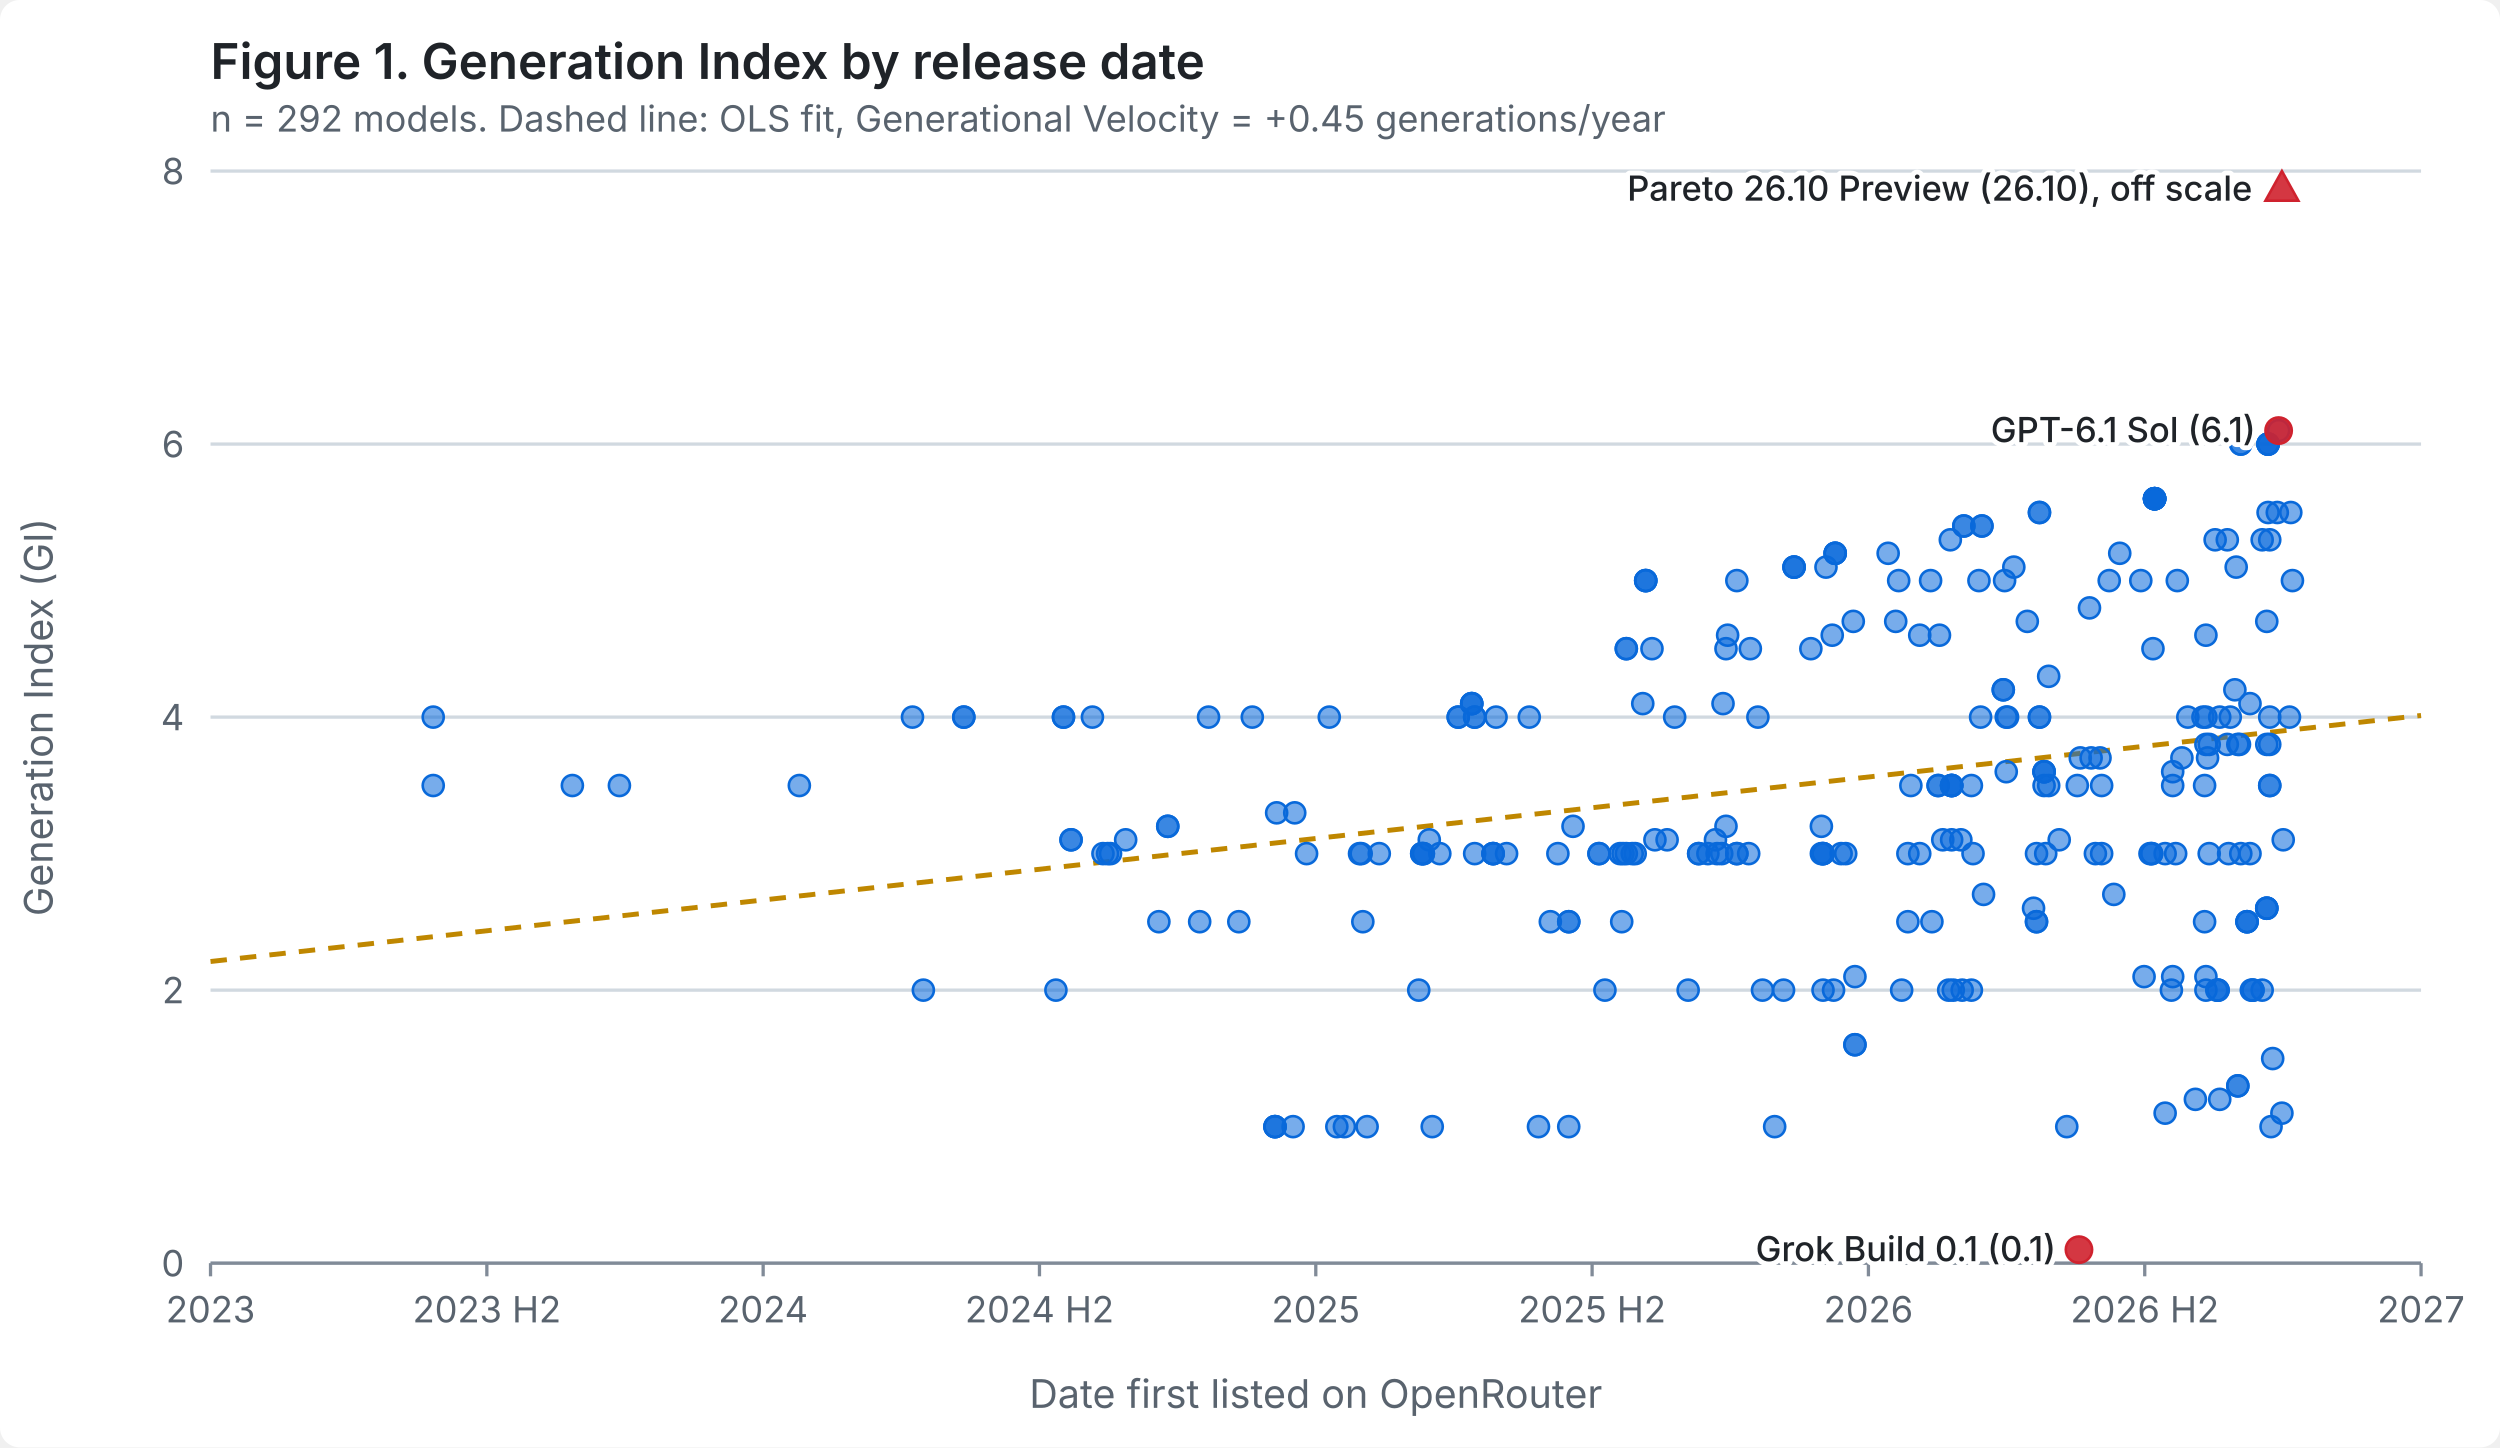
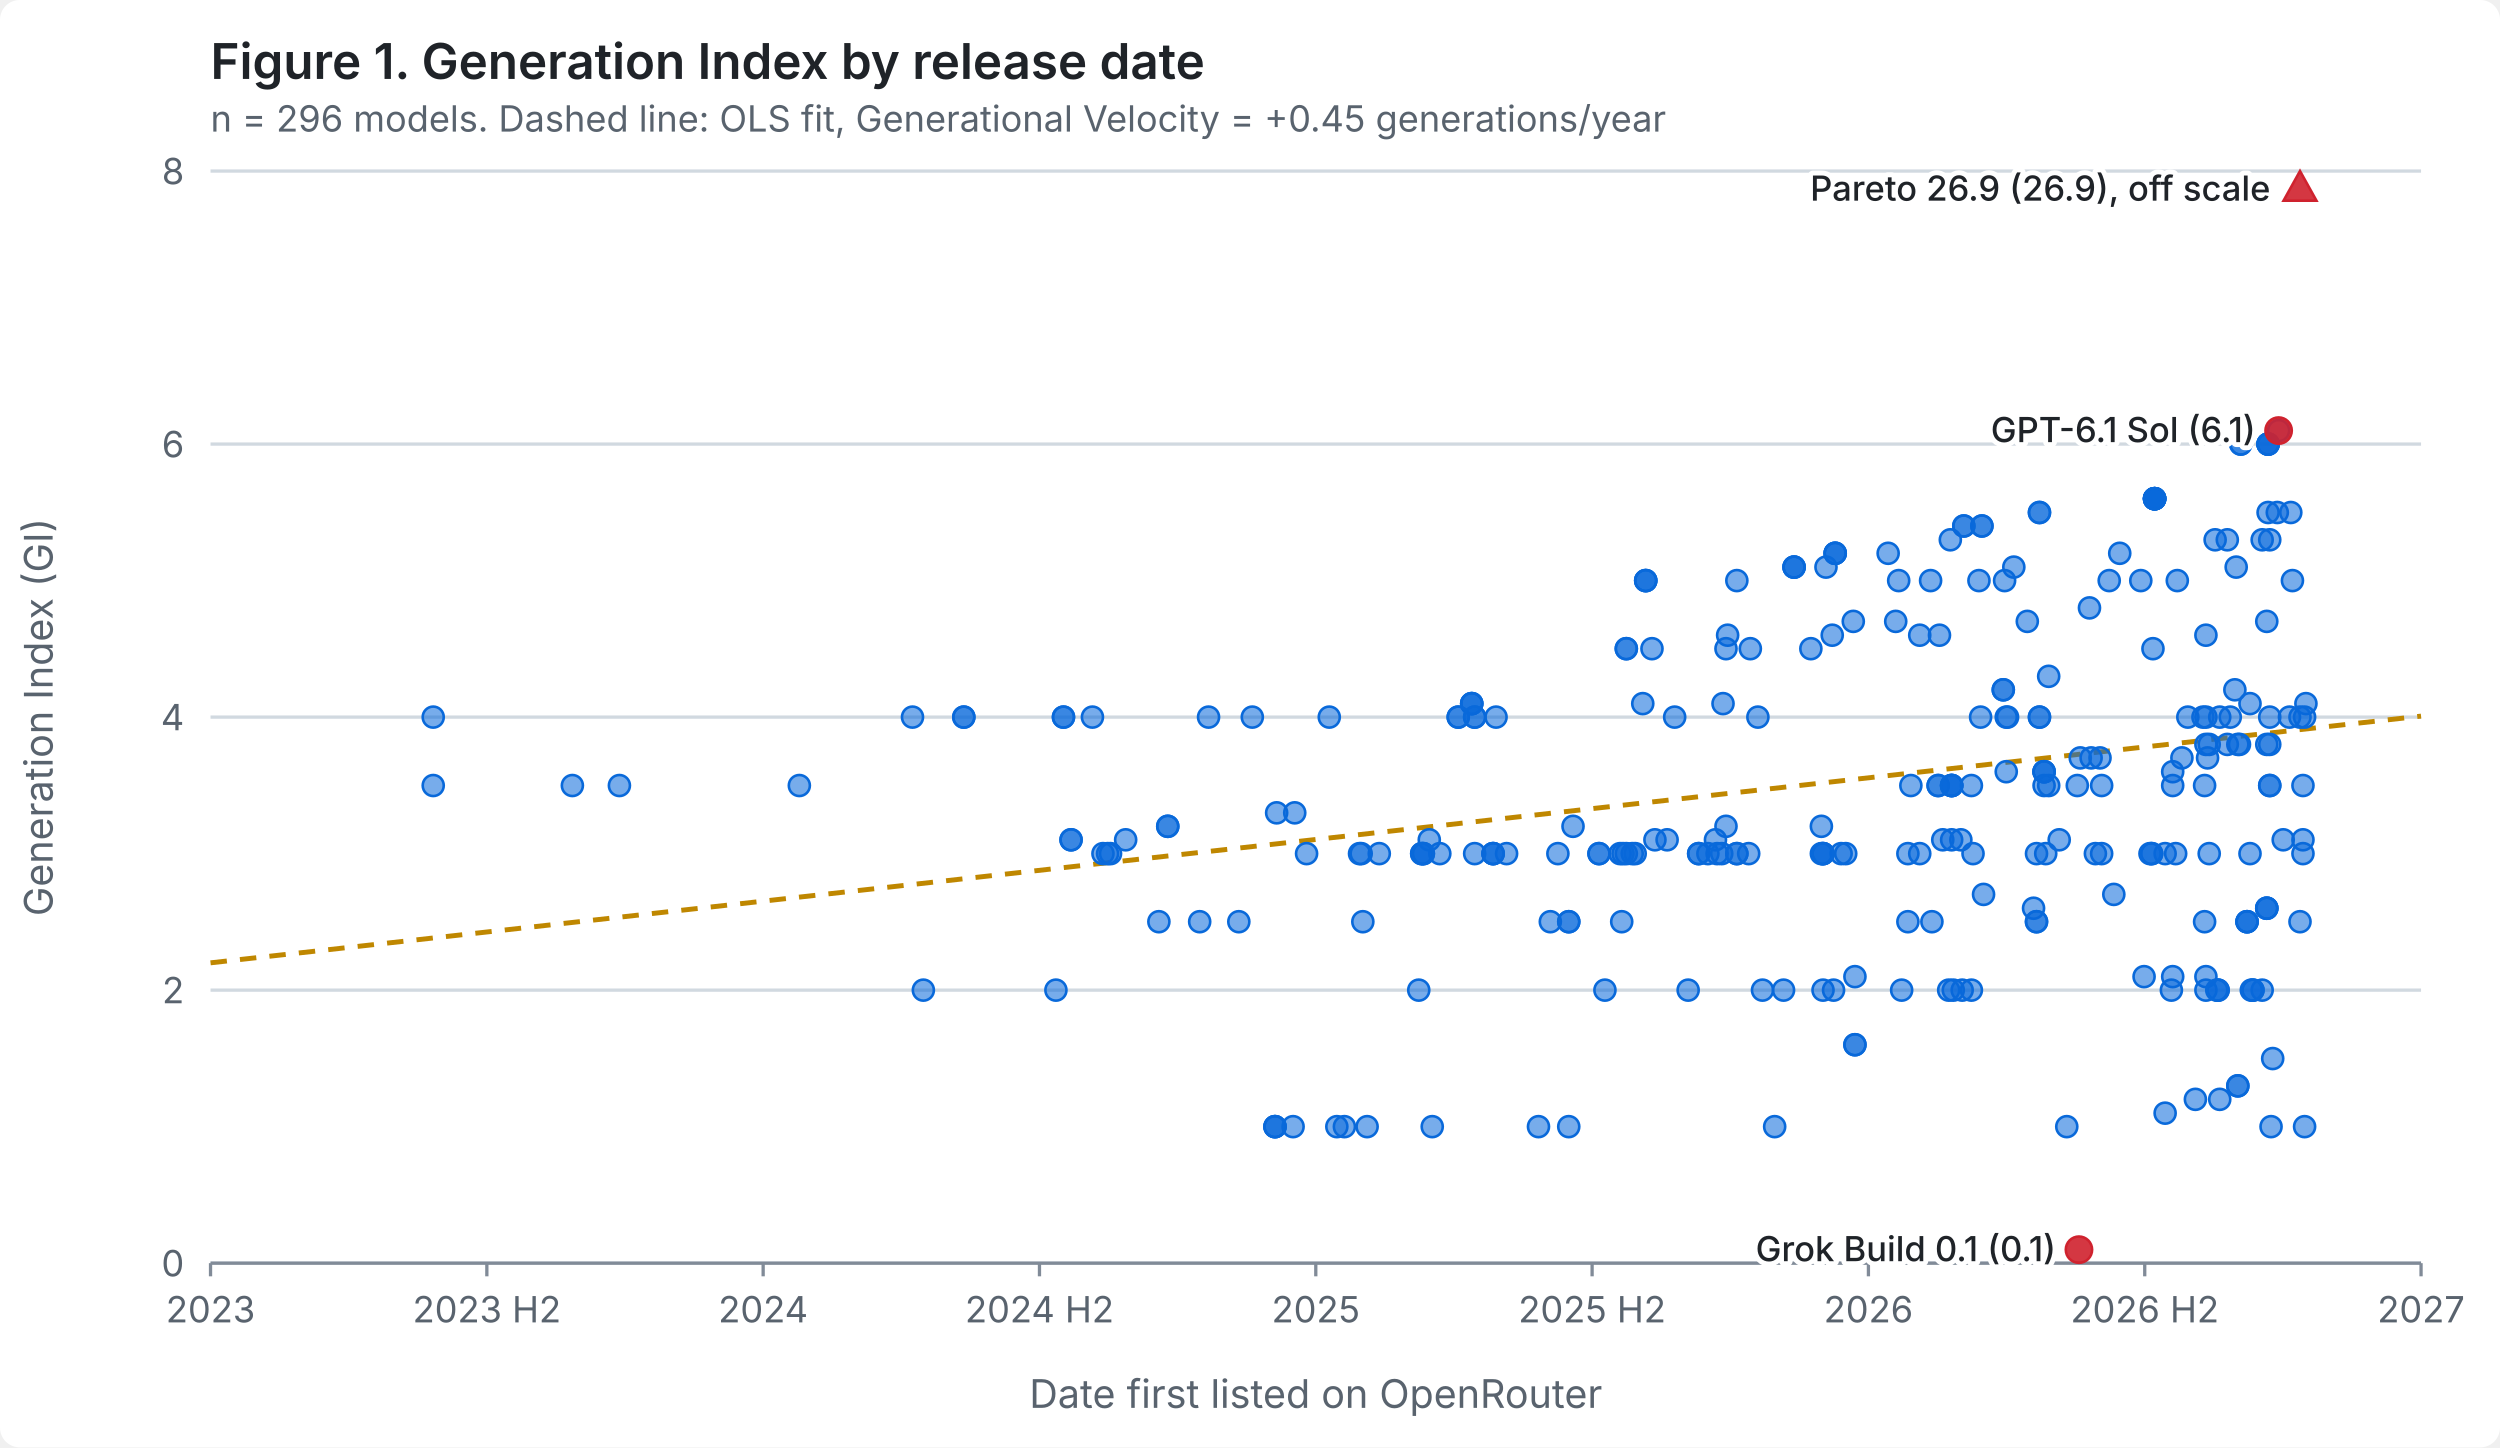
<svg xmlns="http://www.w3.org/2000/svg" viewBox="0 0 760 440" width="760" height="440" role="img" aria-label="Figure 1. Generation Index by release date">
  <style>
  .bg { fill: #ffffff; }
  .title { font: 600 15px system-ui, -apple-system, 'Segoe UI', sans-serif; fill: #1f2328; }
  .subtitle, .tick, .axis-label { font: 11px system-ui, -apple-system, 'Segoe UI', sans-serif; fill: #59636e; }
  .axis-label { font-size: 12px; }
  .grid { stroke: #d1d9e0; stroke-width: 1; }
  .axis { stroke: #818b98; stroke-width: 1; }
  .pt { fill: #0969da; fill-opacity: 0.55; stroke: #0969da; stroke-width: 0.8; }
  .pt-hi { fill: #cf222e; fill-opacity: 0.9; stroke: #cf222e; }
  .trend { stroke: #bf8700; stroke-width: 1.5; stroke-dasharray: 5 4; fill: none; }
  .label { font: 500 10.5px system-ui, -apple-system, 'Segoe UI', sans-serif; fill: #1f2328; paint-order: stroke; stroke: #ffffff; stroke-width: 3px; stroke-linejoin: round; }
  @media (prefers-color-scheme: dark) {
    .bg { fill: #0d1117; }
    .title, .label { fill: #e6edf3; }
    .label { stroke: #0d1117; }
    .subtitle, .tick, .axis-label { fill: #9198a1; }
    .grid { stroke: #2f3742; }
    .axis { stroke: #656c76; }
    .pt { fill: #4493f8; stroke: #4493f8; }
    .pt-hi { fill: #ff7b72; stroke: #ff7b72; }
    .trend { stroke: #d29922; }
  }
</style>
  <rect class="bg" width="760" height="440" rx="6" />
  <text class="title" x="64" y="24">Figure 1. Generation Index by release date</text>
-   <text class="subtitle" x="64" y="40">n = 292 models. Dashed line: OLS fit, Generational Velocity = +0.45 generations/year</text>
+   <text class="subtitle" x="64" y="40">n = 296 models. Dashed line: OLS fit, Generational Velocity = +0.45 generations/year</text>
  <line class="grid" x1="64" x2="736" y1="384.0" y2="384.0" />
  <text class="tick" x="56" y="388.0" text-anchor="end">0</text>
  <line class="grid" x1="64" x2="736" y1="301.0" y2="301.0" />
  <text class="tick" x="56" y="305.0" text-anchor="end">2</text>
  <line class="grid" x1="64" x2="736" y1="218.0" y2="218.0" />
  <text class="tick" x="56" y="222.0" text-anchor="end">4</text>
  <line class="grid" x1="64" x2="736" y1="135.0" y2="135.0" />
  <text class="tick" x="56" y="139.0" text-anchor="end">6</text>
  <line class="grid" x1="64" x2="736" y1="52.0" y2="52.0" />
  <text class="tick" x="56" y="56.0" text-anchor="end">8</text>
  <line class="axis" x1="64.0" x2="64.0" y1="384" y2="388" />
  <text class="tick" x="64.0" y="402" text-anchor="middle">2023</text>
  <line class="axis" x1="148.0" x2="148.0" y1="384" y2="388" />
  <text class="tick" x="148.0" y="402" text-anchor="middle">2023 H2</text>
  <line class="axis" x1="232.0" x2="232.0" y1="384" y2="388" />
  <text class="tick" x="232.0" y="402" text-anchor="middle">2024</text>
  <line class="axis" x1="316.0" x2="316.0" y1="384" y2="388" />
  <text class="tick" x="316.0" y="402" text-anchor="middle">2024 H2</text>
  <line class="axis" x1="400.0" x2="400.0" y1="384" y2="388" />
  <text class="tick" x="400.0" y="402" text-anchor="middle">2025</text>
  <line class="axis" x1="484.0" x2="484.0" y1="384" y2="388" />
  <text class="tick" x="484.0" y="402" text-anchor="middle">2025 H2</text>
  <line class="axis" x1="568.0" x2="568.0" y1="384" y2="388" />
  <text class="tick" x="568.0" y="402" text-anchor="middle">2026</text>
  <line class="axis" x1="652.0" x2="652.0" y1="384" y2="388" />
  <text class="tick" x="652.0" y="402" text-anchor="middle">2026 H2</text>
  <line class="axis" x1="736.0" x2="736.0" y1="384" y2="388" />
  <text class="tick" x="736.0" y="402" text-anchor="middle">2027</text>
  <line class="axis" x1="64" x2="736" y1="384" y2="384" />
  <text class="axis-label" x="400.0" y="428" text-anchor="middle">Date first listed on OpenRouter</text>
  <text class="axis-label" transform="translate(16 218.0) rotate(-90)" text-anchor="middle">Generation Index (GI)</text>
-   <line class="trend" x1="64.0" y1="292.3" x2="736.0" y2="217.5" />
-   <path class="pt pt-hi" d="M693.7 52.0 L698.7 61.0 L688.7 61.0 Z" />
-   <text class="label" x="684.7" y="61.0" text-anchor="end">Pareto 26.10 Preview (26.10), off scale</text>
+   <line class="trend" x1="64.0" y1="292.7" x2="736.0" y2="217.7" />
+   <path class="pt pt-hi" d="M699.2 52.0 L704.2 61.0 L694.2 61.0 Z" />
+   <text class="label" x="690.2" y="61.0" text-anchor="end">Pareto 26.9 (26.9), off scale</text>
  <circle class="pt" cx="692.7" cy="130.9" r="3.2" />
  <circle class="pt" cx="681.2" cy="135.0" r="3.2" />
  <circle class="pt" cx="689.5" cy="135.0" r="3.2" />
  <circle class="pt" cx="689.5" cy="135.0" r="3.2" />
  <circle class="pt" cx="681.2" cy="135.0" r="3.2" />
  <circle class="pt" cx="689.5" cy="135.0" r="3.2" />
  <circle class="pt" cx="689.5" cy="135.0" r="3.2" />
  <circle class="pt" cx="655.0" cy="151.6" r="3.2" />
  <circle class="pt" cx="655.0" cy="151.6" r="3.2" />
  <circle class="pt" cx="655.0" cy="151.6" r="3.2" />
  <circle class="pt" cx="655.0" cy="151.6" r="3.2" />
  <circle class="pt" cx="655.0" cy="151.6" r="3.2" />
  <circle class="pt" cx="655.0" cy="151.6" r="3.2" />
  <circle class="pt" cx="692.3" cy="155.8" r="3.2" />
  <circle class="pt" cx="696.4" cy="155.8" r="3.2" />
  <circle class="pt" cx="689.5" cy="155.8" r="3.2" />
  <circle class="pt" cx="620.0" cy="155.8" r="3.2" />
  <circle class="pt" cx="620.0" cy="155.8" r="3.2" />
  <circle class="pt" cx="602.5" cy="159.9" r="3.2" />
  <circle class="pt" cx="602.5" cy="159.9" r="3.2" />
  <circle class="pt" cx="597.0" cy="159.9" r="3.2" />
  <circle class="pt" cx="597.0" cy="159.9" r="3.2" />
  <circle class="pt" cx="687.7" cy="164.1" r="3.2" />
  <circle class="pt" cx="592.9" cy="164.1" r="3.2" />
  <circle class="pt" cx="677.1" cy="164.1" r="3.2" />
  <circle class="pt" cx="690.0" cy="164.1" r="3.2" />
  <circle class="pt" cx="673.4" cy="164.1" r="3.2" />
  <circle class="pt" cx="574.0" cy="168.2" r="3.2" />
  <circle class="pt" cx="557.9" cy="168.2" r="3.2" />
  <circle class="pt" cx="557.9" cy="168.2" r="3.2" />
  <circle class="pt" cx="557.9" cy="168.2" r="3.2" />
  <circle class="pt" cx="644.4" cy="168.2" r="3.2" />
  <circle class="pt" cx="545.4" cy="172.4" r="3.2" />
  <circle class="pt" cx="555.1" cy="172.4" r="3.2" />
  <circle class="pt" cx="679.8" cy="172.4" r="3.2" />
  <circle class="pt" cx="545.4" cy="172.4" r="3.2" />
  <circle class="pt" cx="545.4" cy="172.4" r="3.2" />
  <circle class="pt" cx="612.2" cy="172.4" r="3.2" />
  <circle class="pt" cx="650.8" cy="176.5" r="3.2" />
  <circle class="pt" cx="641.2" cy="176.5" r="3.2" />
  <circle class="pt" cx="696.9" cy="176.5" r="3.2" />
  <circle class="pt" cx="661.9" cy="176.5" r="3.2" />
  <circle class="pt" cx="609.4" cy="176.5" r="3.2" />
  <circle class="pt" cx="601.6" cy="176.5" r="3.2" />
  <circle class="pt" cx="500.3" cy="176.5" r="3.2" />
  <circle class="pt" cx="500.3" cy="176.5" r="3.2" />
  <circle class="pt" cx="577.2" cy="176.5" r="3.2" />
  <circle class="pt" cx="528.0" cy="176.5" r="3.2" />
  <circle class="pt" cx="500.3" cy="176.5" r="3.2" />
  <circle class="pt" cx="586.9" cy="176.5" r="3.2" />
  <circle class="pt" cx="635.2" cy="184.8" r="3.2" />
  <circle class="pt" cx="616.3" cy="188.9" r="3.2" />
  <circle class="pt" cx="576.3" cy="188.9" r="3.2" />
  <circle class="pt" cx="689.1" cy="188.9" r="3.2" />
  <circle class="pt" cx="563.4" cy="188.9" r="3.2" />
  <circle class="pt" cx="589.6" cy="193.1" r="3.2" />
  <circle class="pt" cx="583.6" cy="193.1" r="3.2" />
  <circle class="pt" cx="670.6" cy="193.1" r="3.2" />
  <circle class="pt" cx="557.0" cy="193.1" r="3.2" />
  <circle class="pt" cx="525.2" cy="193.1" r="3.2" />
  <circle class="pt" cx="524.7" cy="197.2" r="3.2" />
  <circle class="pt" cx="532.1" cy="197.2" r="3.2" />
  <circle class="pt" cx="550.5" cy="197.2" r="3.2" />
  <circle class="pt" cx="494.4" cy="197.2" r="3.2" />
  <circle class="pt" cx="654.5" cy="197.2" r="3.2" />
  <circle class="pt" cx="502.2" cy="197.2" r="3.2" />
  <circle class="pt" cx="494.4" cy="197.2" r="3.2" />
  <circle class="pt" cx="622.8" cy="205.6" r="3.2" />
  <circle class="pt" cx="609.0" cy="209.7" r="3.2" />
  <circle class="pt" cx="679.4" cy="209.7" r="3.2" />
  <circle class="pt" cx="609.0" cy="209.7" r="3.2" />
+   <circle class="pt" cx="701.0" cy="213.9" r="3.2" />
  <circle class="pt" cx="684.0" cy="213.9" r="3.2" />
  <circle class="pt" cx="523.8" cy="213.9" r="3.2" />
  <circle class="pt" cx="499.4" cy="213.9" r="3.2" />
  <circle class="pt" cx="447.4" cy="213.9" r="3.2" />
  <circle class="pt" cx="447.4" cy="213.9" r="3.2" />
  <circle class="pt" cx="447.4" cy="213.9" r="3.2" />
  <circle class="pt" cx="674.8" cy="218.0" r="3.2" />
  <circle class="pt" cx="323.3" cy="218.0" r="3.2" />
  <circle class="pt" cx="620.0" cy="218.0" r="3.2" />
  <circle class="pt" cx="665.1" cy="218.0" r="3.2" />
  <circle class="pt" cx="620.0" cy="218.0" r="3.2" />
  <circle class="pt" cx="670.6" cy="218.0" r="3.2" />
  <circle class="pt" cx="293.0" cy="218.0" r="3.2" />
  <circle class="pt" cx="332.1" cy="218.0" r="3.2" />
  <circle class="pt" cx="380.7" cy="218.0" r="3.2" />
  <circle class="pt" cx="534.4" cy="218.0" r="3.2" />
  <circle class="pt" cx="454.8" cy="218.0" r="3.2" />
  <circle class="pt" cx="443.3" cy="218.0" r="3.2" />
-   <circle class="pt" cx="464.9" cy="218.0" r="3.2" />
  <circle class="pt" cx="610.3" cy="218.0" r="3.2" />
  <circle class="pt" cx="696.0" cy="218.0" r="3.2" />
  <circle class="pt" cx="602.1" cy="218.0" r="3.2" />
+   <circle class="pt" cx="700.6" cy="218.0" r="3.2" />
+   <circle class="pt" cx="699.2" cy="218.0" r="3.2" />
  <circle class="pt" cx="367.4" cy="218.0" r="3.2" />
  <circle class="pt" cx="443.3" cy="218.0" r="3.2" />
  <circle class="pt" cx="509.1" cy="218.0" r="3.2" />
  <circle class="pt" cx="448.3" cy="218.0" r="3.2" />
  <circle class="pt" cx="690.0" cy="218.0" r="3.2" />
  <circle class="pt" cx="609.9" cy="218.0" r="3.2" />
  <circle class="pt" cx="277.4" cy="218.0" r="3.2" />
  <circle class="pt" cx="323.3" cy="218.0" r="3.2" />
  <circle class="pt" cx="678.0" cy="218.0" r="3.2" />
  <circle class="pt" cx="669.7" cy="218.0" r="3.2" />
  <circle class="pt" cx="448.3" cy="218.0" r="3.2" />
  <circle class="pt" cx="293.0" cy="218.0" r="3.2" />
  <circle class="pt" cx="404.1" cy="218.0" r="3.2" />
  <circle class="pt" cx="131.7" cy="218.0" r="3.2" />
  <circle class="pt" cx="680.8" cy="226.3" r="3.2" />
  <circle class="pt" cx="689.1" cy="226.3" r="3.2" />
  <circle class="pt" cx="670.6" cy="226.3" r="3.2" />
  <circle class="pt" cx="690.0" cy="226.3" r="3.2" />
  <circle class="pt" cx="680.3" cy="226.3" r="3.2" />
  <circle class="pt" cx="677.1" cy="226.3" r="3.2" />
  <circle class="pt" cx="671.6" cy="226.3" r="3.2" />
  <circle class="pt" cx="671.1" cy="230.4" r="3.2" />
  <circle class="pt" cx="635.7" cy="230.4" r="3.2" />
  <circle class="pt" cx="663.3" cy="230.4" r="3.2" />
  <circle class="pt" cx="638.4" cy="230.4" r="3.2" />
  <circle class="pt" cx="632.4" cy="230.4" r="3.2" />
  <circle class="pt" cx="660.5" cy="234.6" r="3.2" />
  <circle class="pt" cx="621.4" cy="234.6" r="3.2" />
  <circle class="pt" cx="621.4" cy="234.6" r="3.2" />
  <circle class="pt" cx="609.9" cy="234.6" r="3.2" />
  <circle class="pt" cx="621.4" cy="234.6" r="3.2" />
  <circle class="pt" cx="638.9" cy="238.8" r="3.2" />
  <circle class="pt" cx="243.0" cy="238.8" r="3.2" />
  <circle class="pt" cx="589.2" cy="238.8" r="3.2" />
  <circle class="pt" cx="621.4" cy="238.8" r="3.2" />
  <circle class="pt" cx="670.2" cy="238.8" r="3.2" />
  <circle class="pt" cx="188.3" cy="238.8" r="3.2" />
  <circle class="pt" cx="660.5" cy="238.8" r="3.2" />
+   <circle class="pt" cx="700.1" cy="238.8" r="3.2" />
  <circle class="pt" cx="622.8" cy="238.8" r="3.2" />
  <circle class="pt" cx="174.0" cy="238.8" r="3.2" />
  <circle class="pt" cx="593.3" cy="238.8" r="3.2" />
  <circle class="pt" cx="589.2" cy="238.8" r="3.2" />
  <circle class="pt" cx="631.5" cy="238.8" r="3.2" />
  <circle class="pt" cx="593.3" cy="238.8" r="3.2" />
  <circle class="pt" cx="580.9" cy="238.8" r="3.2" />
  <circle class="pt" cx="690.0" cy="238.8" r="3.2" />
  <circle class="pt" cx="131.7" cy="238.8" r="3.2" />
  <circle class="pt" cx="593.3" cy="238.8" r="3.2" />
  <circle class="pt" cx="593.3" cy="238.8" r="3.2" />
  <circle class="pt" cx="599.3" cy="238.8" r="3.2" />
  <circle class="pt" cx="690.0" cy="238.8" r="3.2" />
  <circle class="pt" cx="388.1" cy="247.1" r="3.2" />
  <circle class="pt" cx="393.6" cy="247.1" r="3.2" />
  <circle class="pt" cx="355.0" cy="251.2" r="3.2" />
  <circle class="pt" cx="355.0" cy="251.2" r="3.2" />
  <circle class="pt" cx="478.2" cy="251.2" r="3.2" />
  <circle class="pt" cx="524.7" cy="251.2" r="3.2" />
  <circle class="pt" cx="553.7" cy="251.2" r="3.2" />
  <circle class="pt" cx="593.3" cy="255.3" r="3.2" />
  <circle class="pt" cx="596.1" cy="255.3" r="3.2" />
  <circle class="pt" cx="342.2" cy="255.3" r="3.2" />
  <circle class="pt" cx="521.5" cy="255.3" r="3.2" />
  <circle class="pt" cx="590.6" cy="255.3" r="3.2" />
  <circle class="pt" cx="325.6" cy="255.3" r="3.2" />
  <circle class="pt" cx="626.0" cy="255.3" r="3.2" />
  <circle class="pt" cx="325.6" cy="255.3" r="3.2" />
  <circle class="pt" cx="434.5" cy="255.3" r="3.2" />
  <circle class="pt" cx="503.1" cy="255.3" r="3.2" />
  <circle class="pt" cx="694.1" cy="255.3" r="3.2" />
  <circle class="pt" cx="506.8" cy="255.3" r="3.2" />
+   <circle class="pt" cx="700.1" cy="255.3" r="3.2" />
  <circle class="pt" cx="492.5" cy="259.5" r="3.2" />
  <circle class="pt" cx="494.4" cy="259.5" r="3.2" />
  <circle class="pt" cx="497.1" cy="259.5" r="3.2" />
  <circle class="pt" cx="496.2" cy="259.5" r="3.2" />
  <circle class="pt" cx="516.4" cy="259.5" r="3.2" />
  <circle class="pt" cx="516.4" cy="259.5" r="3.2" />
  <circle class="pt" cx="522.0" cy="259.5" r="3.2" />
  <circle class="pt" cx="528.0" cy="259.5" r="3.2" />
  <circle class="pt" cx="528.0" cy="259.5" r="3.2" />
  <circle class="pt" cx="559.7" cy="259.5" r="3.2" />
  <circle class="pt" cx="561.1" cy="259.5" r="3.2" />
  <circle class="pt" cx="336.7" cy="259.5" r="3.2" />
  <circle class="pt" cx="337.6" cy="259.5" r="3.2" />
  <circle class="pt" cx="493.4" cy="259.5" r="3.2" />
-   <circle class="pt" cx="681.2" cy="259.5" r="3.2" />
  <circle class="pt" cx="554.2" cy="259.5" r="3.2" />
  <circle class="pt" cx="553.7" cy="259.5" r="3.2" />
  <circle class="pt" cx="621.9" cy="259.5" r="3.2" />
  <circle class="pt" cx="531.6" cy="259.5" r="3.2" />
  <circle class="pt" cx="554.2" cy="259.5" r="3.2" />
  <circle class="pt" cx="554.2" cy="259.5" r="3.2" />
+   <circle class="pt" cx="700.1" cy="259.5" r="3.2" />
  <circle class="pt" cx="671.6" cy="259.5" r="3.2" />
-   <circle class="pt" cx="677.5" cy="259.5" r="3.2" />
  <circle class="pt" cx="335.3" cy="259.5" r="3.2" />
  <circle class="pt" cx="684.0" cy="259.5" r="3.2" />
  <circle class="pt" cx="519.2" cy="259.5" r="3.2" />
  <circle class="pt" cx="437.7" cy="259.5" r="3.2" />
  <circle class="pt" cx="458.0" cy="259.5" r="3.2" />
  <circle class="pt" cx="599.8" cy="259.5" r="3.2" />
  <circle class="pt" cx="638.9" cy="259.5" r="3.2" />
  <circle class="pt" cx="583.6" cy="259.5" r="3.2" />
  <circle class="pt" cx="413.3" cy="259.5" r="3.2" />
  <circle class="pt" cx="661.4" cy="259.5" r="3.2" />
  <circle class="pt" cx="486.1" cy="259.5" r="3.2" />
  <circle class="pt" cx="523.4" cy="259.5" r="3.2" />
  <circle class="pt" cx="654.1" cy="259.5" r="3.2" />
  <circle class="pt" cx="486.1" cy="259.5" r="3.2" />
  <circle class="pt" cx="453.9" cy="259.5" r="3.2" />
  <circle class="pt" cx="419.3" cy="259.5" r="3.2" />
  <circle class="pt" cx="432.2" cy="259.5" r="3.2" />
  <circle class="pt" cx="397.2" cy="259.5" r="3.2" />
  <circle class="pt" cx="432.7" cy="259.5" r="3.2" />
  <circle class="pt" cx="432.2" cy="259.5" r="3.2" />
  <circle class="pt" cx="619.1" cy="259.5" r="3.2" />
  <circle class="pt" cx="580.0" cy="259.5" r="3.2" />
  <circle class="pt" cx="432.7" cy="259.5" r="3.2" />
  <circle class="pt" cx="637.0" cy="259.5" r="3.2" />
  <circle class="pt" cx="453.9" cy="259.5" r="3.2" />
  <circle class="pt" cx="453.9" cy="259.5" r="3.2" />
  <circle class="pt" cx="654.1" cy="259.5" r="3.2" />
  <circle class="pt" cx="658.2" cy="259.5" r="3.2" />
  <circle class="pt" cx="413.8" cy="259.5" r="3.2" />
  <circle class="pt" cx="473.6" cy="259.5" r="3.2" />
  <circle class="pt" cx="653.6" cy="259.5" r="3.2" />
  <circle class="pt" cx="448.3" cy="259.5" r="3.2" />
  <circle class="pt" cx="642.6" cy="271.9" r="3.2" />
  <circle class="pt" cx="603.0" cy="271.9" r="3.2" />
  <circle class="pt" cx="689.1" cy="276.1" r="3.2" />
  <circle class="pt" cx="689.1" cy="276.1" r="3.2" />
  <circle class="pt" cx="689.1" cy="276.1" r="3.2" />
  <circle class="pt" cx="618.2" cy="276.1" r="3.2" />
  <circle class="pt" cx="471.3" cy="280.2" r="3.2" />
  <circle class="pt" cx="376.6" cy="280.2" r="3.2" />
  <circle class="pt" cx="414.3" cy="280.2" r="3.2" />
  <circle class="pt" cx="493.0" cy="280.2" r="3.2" />
  <circle class="pt" cx="352.3" cy="280.2" r="3.2" />
  <circle class="pt" cx="364.7" cy="280.2" r="3.2" />
  <circle class="pt" cx="476.9" cy="280.2" r="3.2" />
  <circle class="pt" cx="476.9" cy="280.2" r="3.2" />
+   <circle class="pt" cx="699.2" cy="280.2" r="3.2" />
  <circle class="pt" cx="683.1" cy="280.2" r="3.2" />
  <circle class="pt" cx="619.1" cy="280.2" r="3.2" />
  <circle class="pt" cx="587.3" cy="280.2" r="3.2" />
  <circle class="pt" cx="683.1" cy="280.2" r="3.2" />
  <circle class="pt" cx="683.1" cy="280.2" r="3.2" />
  <circle class="pt" cx="670.2" cy="280.2" r="3.2" />
  <circle class="pt" cx="580.0" cy="280.2" r="3.2" />
  <circle class="pt" cx="619.1" cy="280.2" r="3.2" />
  <circle class="pt" cx="670.6" cy="296.9" r="3.2" />
  <circle class="pt" cx="651.8" cy="296.9" r="3.2" />
  <circle class="pt" cx="563.9" cy="296.9" r="3.2" />
  <circle class="pt" cx="660.5" cy="296.9" r="3.2" />
  <circle class="pt" cx="687.7" cy="301.0" r="3.2" />
  <circle class="pt" cx="684.9" cy="301.0" r="3.2" />
  <circle class="pt" cx="684.9" cy="301.0" r="3.2" />
  <circle class="pt" cx="280.7" cy="301.0" r="3.2" />
  <circle class="pt" cx="542.2" cy="301.0" r="3.2" />
  <circle class="pt" cx="557.4" cy="301.0" r="3.2" />
  <circle class="pt" cx="578.1" cy="301.0" r="3.2" />
  <circle class="pt" cx="674.3" cy="301.0" r="3.2" />
  <circle class="pt" cx="431.3" cy="301.0" r="3.2" />
  <circle class="pt" cx="670.6" cy="301.0" r="3.2" />
  <circle class="pt" cx="599.3" cy="301.0" r="3.2" />
  <circle class="pt" cx="593.8" cy="301.0" r="3.2" />
  <circle class="pt" cx="684.4" cy="301.0" r="3.2" />
  <circle class="pt" cx="487.9" cy="301.0" r="3.2" />
  <circle class="pt" cx="513.2" cy="301.0" r="3.2" />
  <circle class="pt" cx="554.2" cy="301.0" r="3.2" />
  <circle class="pt" cx="321.0" cy="301.0" r="3.2" />
  <circle class="pt" cx="660.1" cy="301.0" r="3.2" />
  <circle class="pt" cx="674.3" cy="301.0" r="3.2" />
  <circle class="pt" cx="535.8" cy="301.0" r="3.2" />
  <circle class="pt" cx="596.5" cy="301.0" r="3.2" />
  <circle class="pt" cx="673.9" cy="301.0" r="3.2" />
  <circle class="pt" cx="592.4" cy="301.0" r="3.2" />
  <circle class="pt" cx="563.9" cy="317.6" r="3.2" />
  <circle class="pt" cx="563.9" cy="317.6" r="3.2" />
  <circle class="pt" cx="690.9" cy="321.8" r="3.2" />
  <circle class="pt" cx="680.3" cy="330.1" r="3.2" />
  <circle class="pt" cx="680.3" cy="330.1" r="3.2" />
  <circle class="pt" cx="674.8" cy="334.2" r="3.2" />
  <circle class="pt" cx="667.4" cy="334.2" r="3.2" />
-   <circle class="pt" cx="693.7" cy="338.4" r="3.2" />
  <circle class="pt" cx="658.2" cy="338.4" r="3.2" />
+   <circle class="pt" cx="700.6" cy="342.5" r="3.2" />
  <circle class="pt" cx="415.6" cy="342.5" r="3.2" />
  <circle class="pt" cx="539.5" cy="342.5" r="3.2" />
  <circle class="pt" cx="387.6" cy="342.5" r="3.2" />
  <circle class="pt" cx="628.3" cy="342.5" r="3.2" />
  <circle class="pt" cx="387.6" cy="342.5" r="3.2" />
  <circle class="pt" cx="387.6" cy="342.5" r="3.2" />
  <circle class="pt" cx="406.4" cy="342.5" r="3.2" />
  <circle class="pt" cx="476.9" cy="342.5" r="3.2" />
  <circle class="pt" cx="467.7" cy="342.5" r="3.2" />
  <circle class="pt" cx="690.4" cy="342.5" r="3.2" />
  <circle class="pt" cx="435.4" cy="342.5" r="3.2" />
  <circle class="pt" cx="408.7" cy="342.5" r="3.2" />
  <circle class="pt" cx="393.1" cy="342.5" r="3.2" />
  <circle class="pt pt-hi" cx="692.7" cy="130.9" r="4" />
  <text class="label" x="685.7" y="134.4" text-anchor="end">GPT-6.1 Sol (6.1)</text>
  <circle class="pt pt-hi" cx="632.0" cy="379.9" r="4" />
  <text class="label" x="625.0" y="383.4" text-anchor="end">Grok Build 0.1 (0.1)</text>
</svg>
